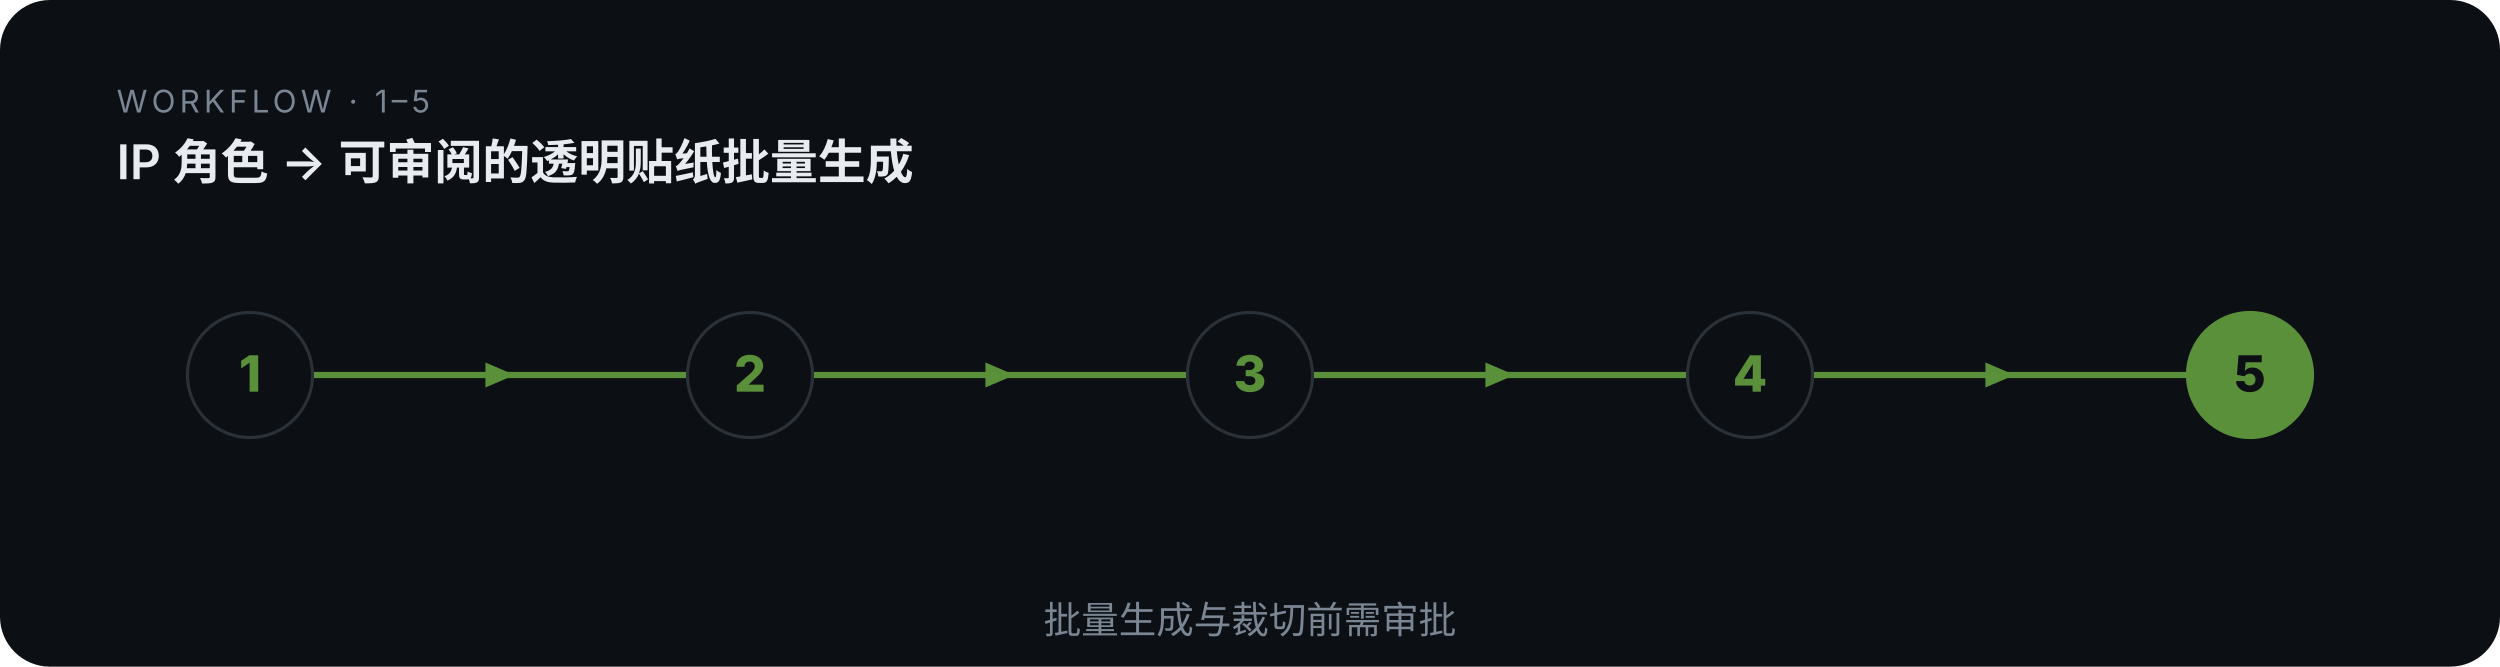
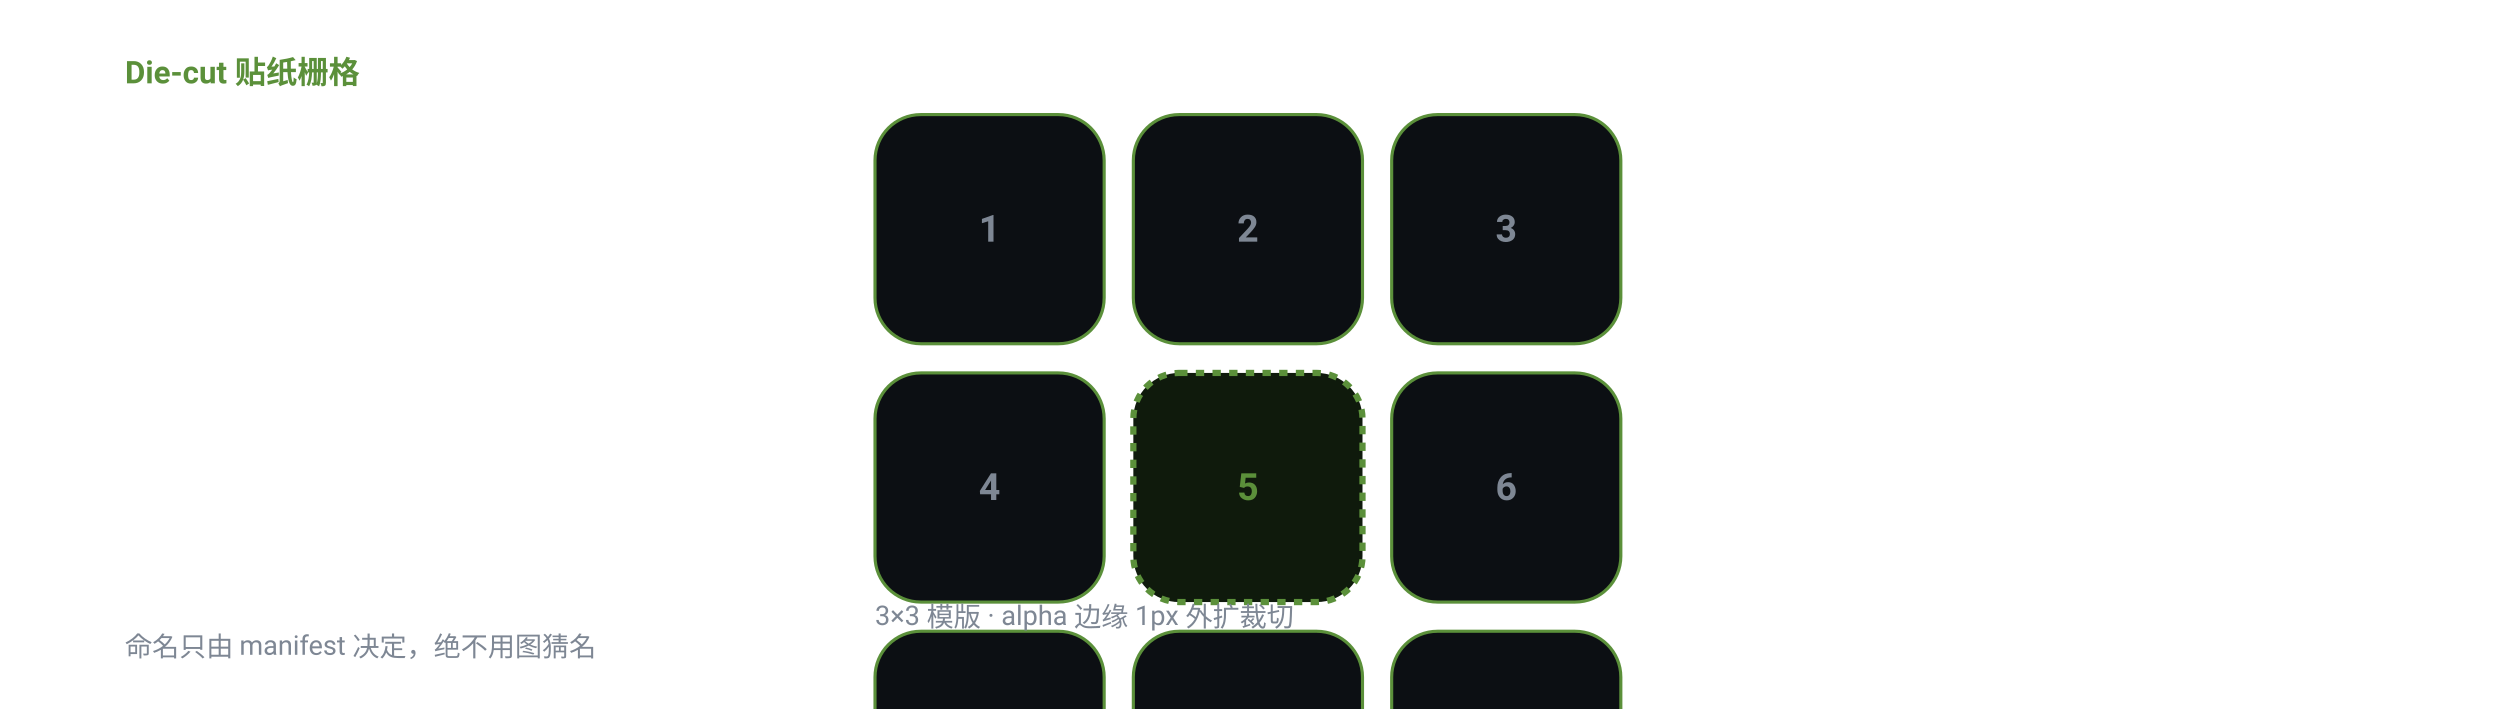
- <svg xmlns="http://www.w3.org/2000/svg" width="1200" height="320" viewBox="0 0 1200 320" role="img" aria-labelledby="title desc">
-   <rect width="1200" height="320" rx="24" fill="#0C0F13" />
-   <g id="title-block" transform="translate(56 40)">
-     <text x="0" y="14" fill="#7A8694" font-size="15" letter-spacing="2" font-family="-apple-system, BlinkMacSystemFont, 'Segoe UI', 'PingFang SC', 'Microsoft YaHei', sans-serif">WORKFLOW · 1–5</text>
-     <text x="0" y="46" fill="#E8ECF1" font-size="23" font-weight="600" font-family="-apple-system, BlinkMacSystemFont, 'Segoe UI', 'PingFang SC', 'Microsoft YaHei', sans-serif">IP 角色 → 可审阅的透明贴纸批量生成</text>
-   </g>
-   <g id="project-proof">
-     <line x1="120.0" y1="180" x2="1080.0" y2="180" stroke="#5B903A" stroke-width="3" />
-     <path d="M233.0 174 L247.0 180 L233.0 186 Z" fill="#5B903A" />
-     <path d="M473.0 174 L487.0 180 L473.0 186 Z" fill="#5B903A" />
-     <path d="M713.0 174 L727.0 180 L713.0 186 Z" fill="#5B903A" />
-     <path d="M953.0 174 L967.0 180 L953.0 186 Z" fill="#5B903A" />
-     <g id="stage-1" transform="translate(120 180)">
-       <circle r="30" fill="#0C0F13" stroke="#2A3138" stroke-width="1.5" />
-       <text x="0" y="8" fill="#5B903A" font-size="24" font-weight="800" text-anchor="middle" font-family="-apple-system, BlinkMacSystemFont, 'Segoe UI', 'PingFang SC', 'Microsoft YaHei', sans-serif">1</text>
-       <text x="0" y="238" fill="#E8ECF1" font-size="21" font-weight="600" text-anchor="middle" font-family="-apple-system, BlinkMacSystemFont, 'Segoe UI', 'PingFang SC', 'Microsoft YaHei', sans-serif">锁定 IP</text>
-     </g>
-     <g id="stage-2" transform="translate(360 180)">
-       <circle r="30" fill="#0C0F13" stroke="#2A3138" stroke-width="1.5" />
-       <text x="0" y="8" fill="#5B903A" font-size="24" font-weight="800" text-anchor="middle" font-family="-apple-system, BlinkMacSystemFont, 'Segoe UI', 'PingFang SC', 'Microsoft YaHei', sans-serif">2</text>
-       <text x="0" y="238" fill="#E8ECF1" font-size="21" font-weight="600" text-anchor="middle" font-family="-apple-system, BlinkMacSystemFont, 'Segoe UI', 'PingFang SC', 'Microsoft YaHei', sans-serif">出草图</text>
-     </g>
-     <g id="stage-3" transform="translate(600 180)">
-       <circle r="30" fill="#0C0F13" stroke="#2A3138" stroke-width="1.5" />
-       <text x="0" y="8" fill="#5B903A" font-size="24" font-weight="800" text-anchor="middle" font-family="-apple-system, BlinkMacSystemFont, 'Segoe UI', 'PingFang SC', 'Microsoft YaHei', sans-serif">3</text>
-       <text x="0" y="238" fill="#E8ECF1" font-size="21" font-weight="600" text-anchor="middle" font-family="-apple-system, BlinkMacSystemFont, 'Segoe UI', 'PingFang SC', 'Microsoft YaHei', sans-serif">批量生成</text>
-     </g>
-     <g id="stage-4" transform="translate(840 180)">
-       <circle r="30" fill="#0C0F13" stroke="#2A3138" stroke-width="1.5" />
-       <text x="0" y="8" fill="#5B903A" font-size="24" font-weight="800" text-anchor="middle" font-family="-apple-system, BlinkMacSystemFont, 'Segoe UI', 'PingFang SC', 'Microsoft YaHei', sans-serif">4</text>
-       <text x="0" y="238" fill="#E8ECF1" font-size="21" font-weight="600" text-anchor="middle" font-family="-apple-system, BlinkMacSystemFont, 'Segoe UI', 'PingFang SC', 'Microsoft YaHei', sans-serif">透明裁切</text>
-     </g>
-     <g id="stage-5" transform="translate(1080 180)">
-       <circle r="30" fill="#5B903A" stroke="#5B903A" stroke-width="1.5" />
-       <text x="0" y="8" fill="#0C0F13" font-size="24" font-weight="800" text-anchor="middle" font-family="-apple-system, BlinkMacSystemFont, 'Segoe UI', 'PingFang SC', 'Microsoft YaHei', sans-serif">5</text>
-       <text x="0" y="238" fill="#E8ECF1" font-size="21" font-weight="600" text-anchor="middle" font-family="-apple-system, BlinkMacSystemFont, 'Segoe UI', 'PingFang SC', 'Microsoft YaHei', sans-serif">命名归档</text>
-     </g>
-   </g>
-   <g id="metadata">
-     <text x="600" y="304" fill="#7A8694" font-size="18" text-anchor="middle" font-family="-apple-system, BlinkMacSystemFont, 'Segoe UI', 'PingFang SC', 'Microsoft YaHei', sans-serif">批量生成与裁切前需审批</text>
-   </g>
+ <svg xmlns="http://www.w3.org/2000/svg" viewBox="0 0 1200 340" width="100%" role="img" font-family="-apple-system, BlinkMacSystemFont, 'Segoe UI', Roboto, 'Helvetica Neue', Arial, 'PingFang SC', 'Microsoft YaHei', sans-serif">
+   <rect width="0" height="0" fill="#0C0F13" />
+   <rect x="420" y="55" width="110" height="110" rx="22" fill="#0C0F13" stroke="#5B903A" stroke-width="1.5" />
+   <text x="475.0" y="116.0" font-family="-apple-system, BlinkMacSystemFont, 'Segoe UI', Roboto, 'Helvetica Neue', Arial, 'PingFang SC', 'Microsoft YaHei', sans-serif" font-size="18" fill="#7E8794" font-weight="700" text-anchor="middle">1</text>
+   <rect x="544" y="55" width="110" height="110" rx="22" fill="#0C0F13" stroke="#5B903A" stroke-width="1.5" />
+   <text x="599.0" y="116.0" font-family="-apple-system, BlinkMacSystemFont, 'Segoe UI', Roboto, 'Helvetica Neue', Arial, 'PingFang SC', 'Microsoft YaHei', sans-serif" font-size="18" fill="#7E8794" font-weight="700" text-anchor="middle">2</text>
+   <rect x="668" y="55" width="110" height="110" rx="22" fill="#0C0F13" stroke="#5B903A" stroke-width="1.5" />
+   <text x="723.0" y="116.0" font-family="-apple-system, BlinkMacSystemFont, 'Segoe UI', Roboto, 'Helvetica Neue', Arial, 'PingFang SC', 'Microsoft YaHei', sans-serif" font-size="18" fill="#7E8794" font-weight="700" text-anchor="middle">3</text>
+   <rect x="420" y="179" width="110" height="110" rx="22" fill="#0C0F13" stroke="#5B903A" stroke-width="1.5" />
+   <text x="475.0" y="240.0" font-family="-apple-system, BlinkMacSystemFont, 'Segoe UI', Roboto, 'Helvetica Neue', Arial, 'PingFang SC', 'Microsoft YaHei', sans-serif" font-size="18" fill="#7E8794" font-weight="700" text-anchor="middle">4</text>
+   <rect x="544" y="179" width="110" height="110" rx="22" fill="#0F1A0C" stroke="#5B903A" stroke-width="3" stroke-dasharray="4 4" />
+   <text x="599.0" y="240.0" font-family="-apple-system, BlinkMacSystemFont, 'Segoe UI', Roboto, 'Helvetica Neue', Arial, 'PingFang SC', 'Microsoft YaHei', sans-serif" font-size="18" fill="#5B903A" font-weight="700" text-anchor="middle">5</text>
+   <rect x="668" y="179" width="110" height="110" rx="22" fill="#0C0F13" stroke="#5B903A" stroke-width="1.5" />
+   <text x="723.0" y="240.0" font-family="-apple-system, BlinkMacSystemFont, 'Segoe UI', Roboto, 'Helvetica Neue', Arial, 'PingFang SC', 'Microsoft YaHei', sans-serif" font-size="18" fill="#7E8794" font-weight="700" text-anchor="middle">6</text>
+   <rect x="420" y="303" width="110" height="110" rx="22" fill="#0C0F13" stroke="#5B903A" stroke-width="1.5" />
+   <text x="475.0" y="364.0" font-family="-apple-system, BlinkMacSystemFont, 'Segoe UI', Roboto, 'Helvetica Neue', Arial, 'PingFang SC', 'Microsoft YaHei', sans-serif" font-size="18" fill="#7E8794" font-weight="700" text-anchor="middle">7</text>
+   <rect x="544" y="303" width="110" height="110" rx="22" fill="#0C0F13" stroke="#5B903A" stroke-width="1.5" />
+   <text x="599.0" y="364.0" font-family="-apple-system, BlinkMacSystemFont, 'Segoe UI', Roboto, 'Helvetica Neue', Arial, 'PingFang SC', 'Microsoft YaHei', sans-serif" font-size="18" fill="#7E8794" font-weight="700" text-anchor="middle">8</text>
+   <rect x="668" y="303" width="110" height="110" rx="22" fill="#0C0F13" stroke="#5B903A" stroke-width="1.5" />
+   <text x="723.0" y="364.0" font-family="-apple-system, BlinkMacSystemFont, 'Segoe UI', Roboto, 'Helvetica Neue', Arial, 'PingFang SC', 'Microsoft YaHei', sans-serif" font-size="18" fill="#7E8794" font-weight="700" text-anchor="middle">9</text>
+   <text x="420" y="300" font-family="-apple-system, BlinkMacSystemFont, 'Segoe UI', Roboto, 'Helvetica Neue', Arial, 'PingFang SC', 'Microsoft YaHei', sans-serif" font-size="13" fill="#7E8794" font-weight="400" text-anchor="start">3×3 模版 · alpha 边缘 1px 外扩裁切</text>
+   <text x="60" y="40" font-family="-apple-system, BlinkMacSystemFont, 'Segoe UI', Roboto, 'Helvetica Neue', Arial, 'PingFang SC', 'Microsoft YaHei', sans-serif" font-size="15" fill="#5B903A" font-weight="700" text-anchor="start">Die-cut 贴纸栅格</text>
+   <text x="60" y="315" font-family="-apple-system, BlinkMacSystemFont, 'Segoe UI', Roboto, 'Helvetica Neue', Arial, 'PingFang SC', 'Microsoft YaHei', sans-serif" font-size="13" fill="#7E8794" font-weight="400" text-anchor="start">命名只由 manifest 决定，绝不用图猜名</text>
</svg>
